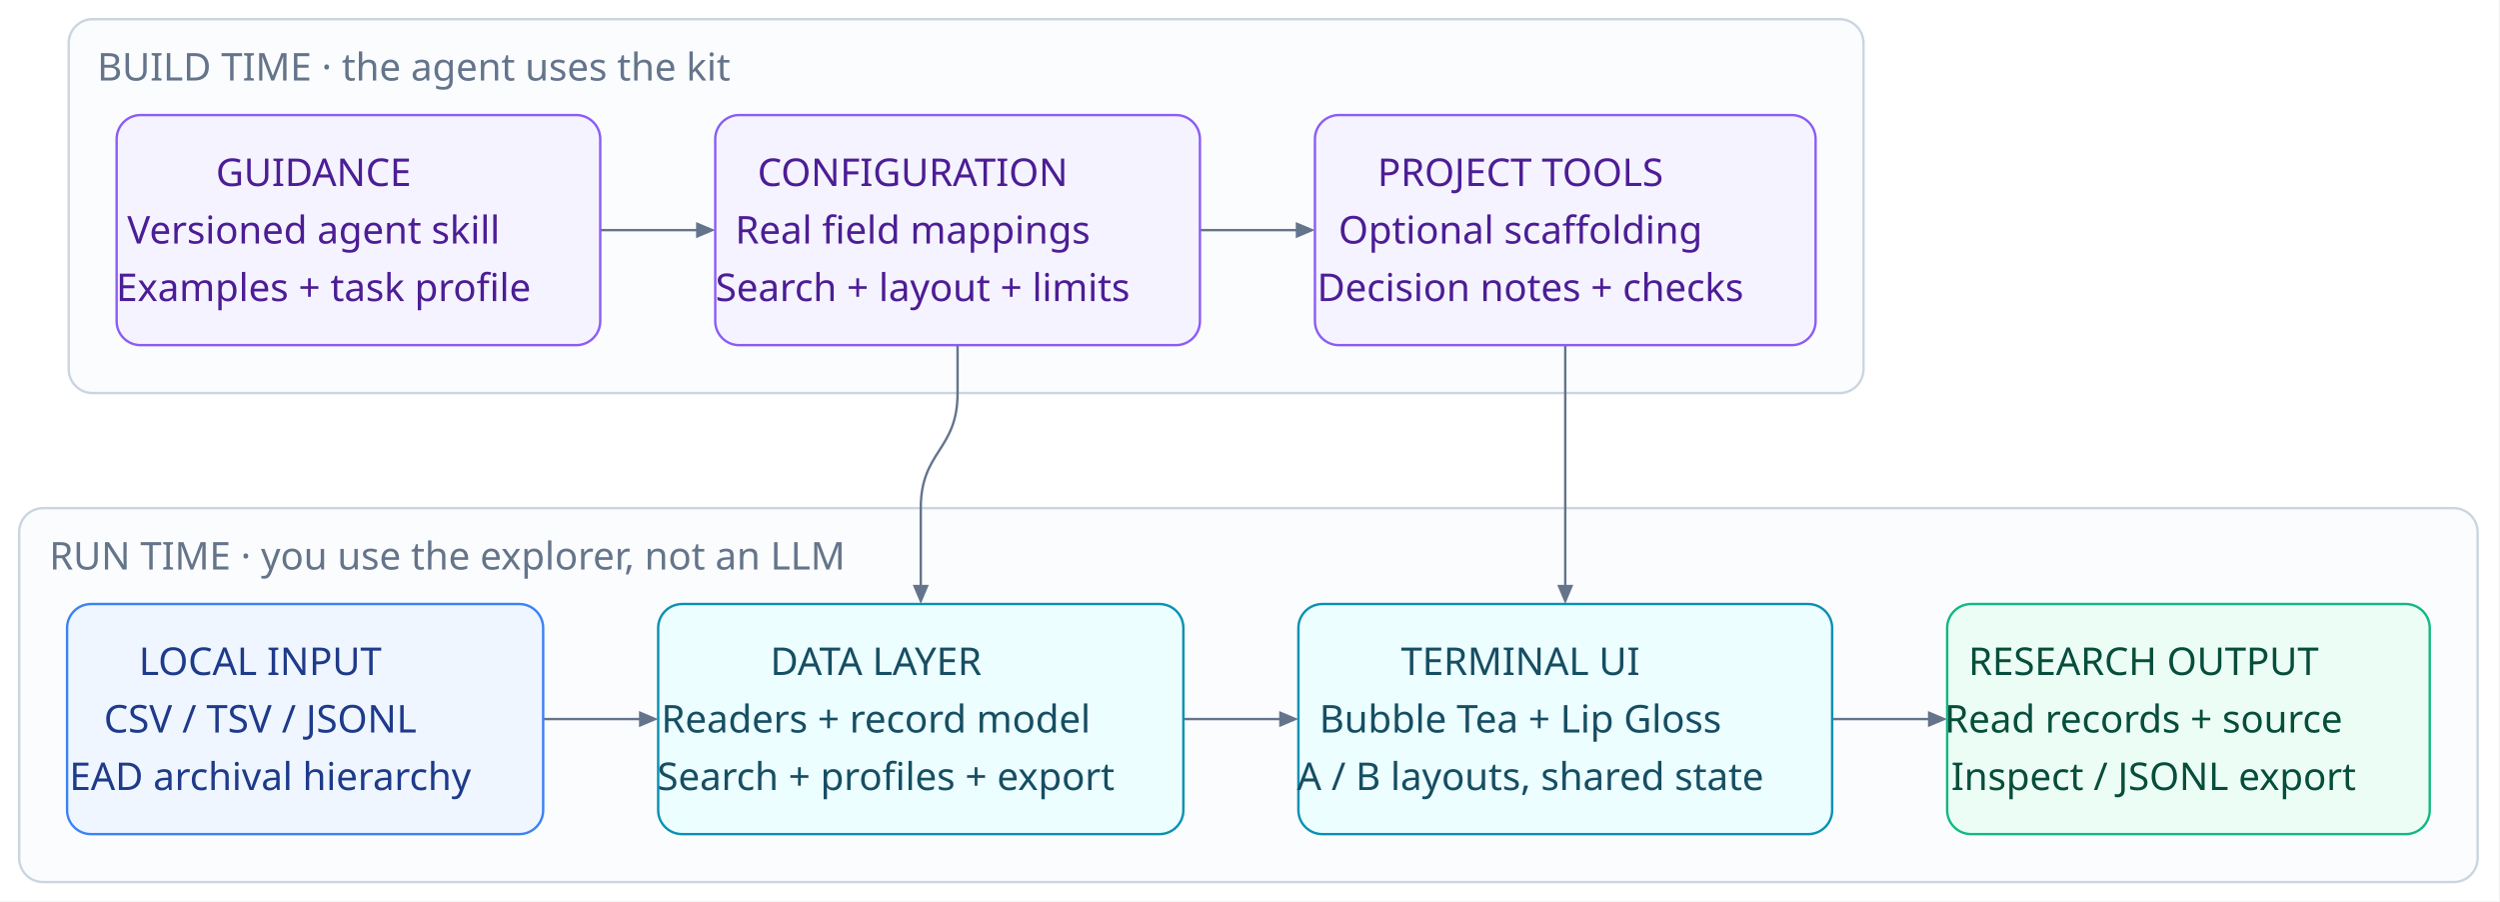
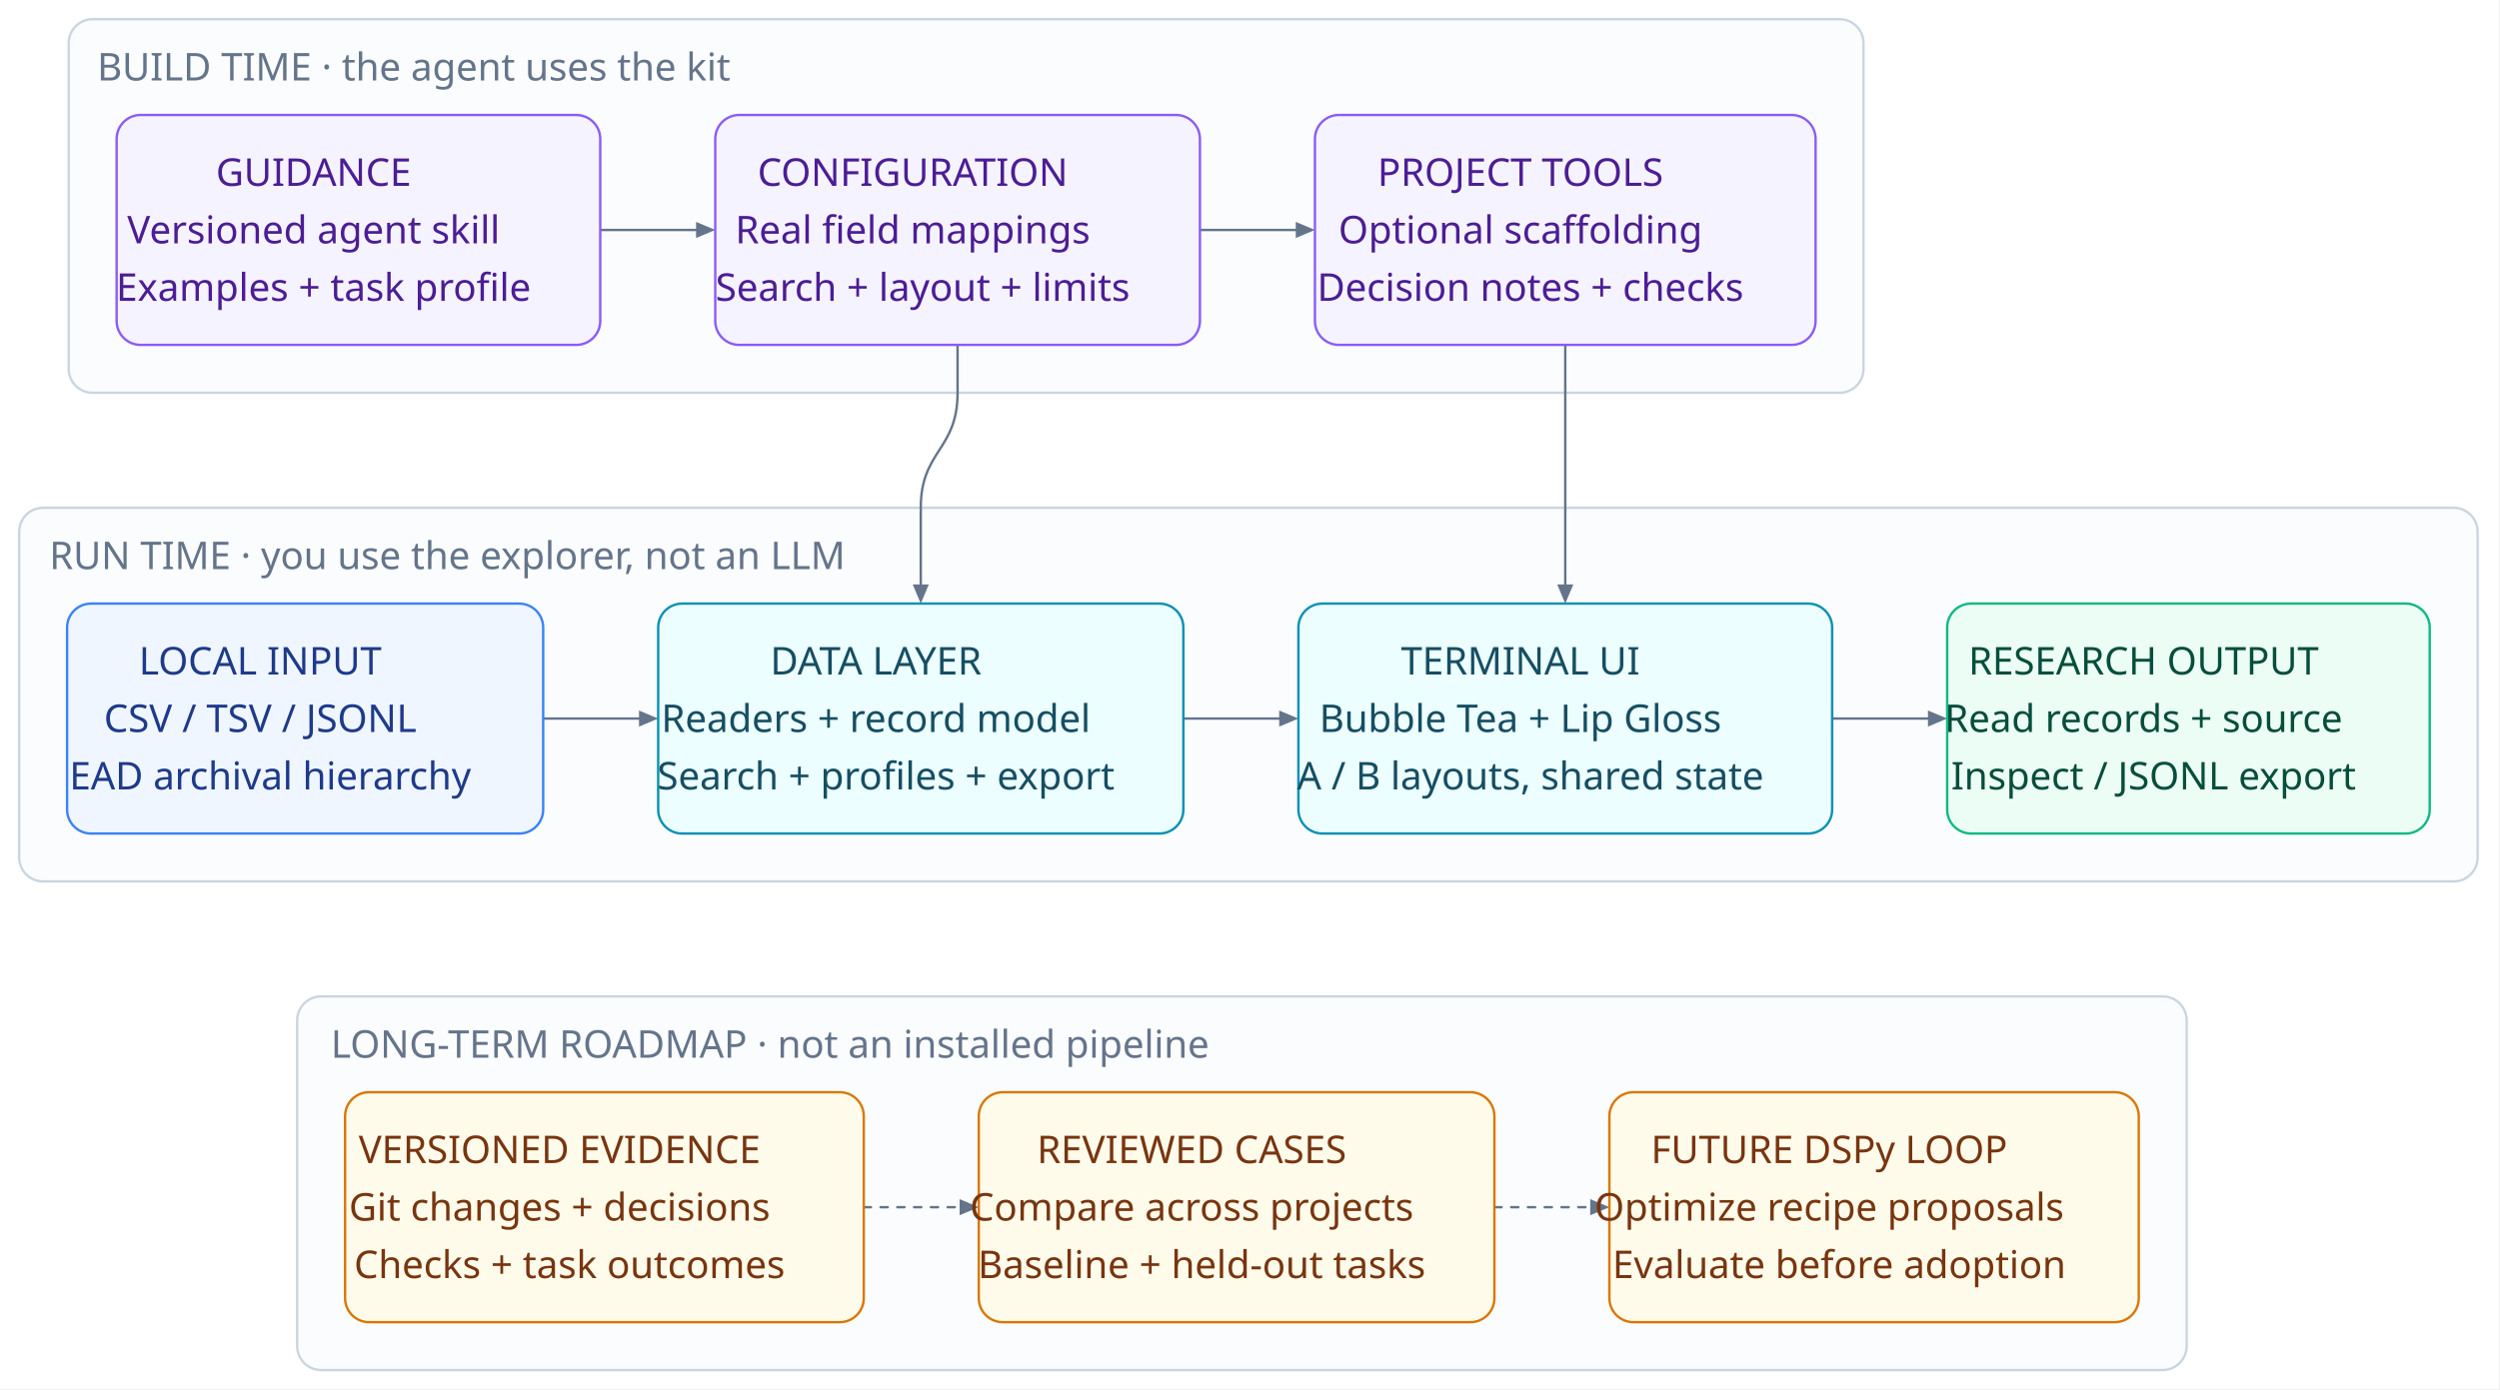
- <svg xmlns="http://www.w3.org/2000/svg" class="pele pele-flowchart" viewBox="0 0 1043 376" width="1043" height="376" style="max-width:100%;height:auto;--_bg:var(--pele-bg,#fff);--_fg:var(--pele-fg,#1f1f1f);--_m:var(--pele-muted,#6e6e6e);--_l:var(--pele-line,#1f1f1f);--_s:var(--pele-surface,#f3f3f3);--_a:var(--pele-surface-alt,#e6e6e6);--_b:var(--pele-border,#8a8a8a);--_c:var(--pele-accent,#5b7bd5);color:#172033;--_r:var(--pele-radius,4px);--_fm:var(--pele-font-mono,monospace);font:16px sans-serif;letter-spacing:normal;word-spacing:normal;text-transform:none;direction:ltr;font-family:var(--pele-font,sans-serif)" fill="#172033" role="graphics-document document" aria-roledescription="flowchart">
+ <svg xmlns="http://www.w3.org/2000/svg" class="pele pele-flowchart" viewBox="0 0 1043 580" width="1043" height="580" style="max-width:100%;height:auto;--_bg:var(--pele-bg,#fff);--_fg:var(--pele-fg,#1f1f1f);--_m:var(--pele-muted,#6e6e6e);--_l:var(--pele-line,#1f1f1f);--_s:var(--pele-surface,#f3f3f3);--_a:var(--pele-surface-alt,#e6e6e6);--_b:var(--pele-border,#8a8a8a);--_c:var(--pele-accent,#5b7bd5);color:#172033;--_r:var(--pele-radius,4px);--_fm:var(--pele-font-mono,monospace);font:16px sans-serif;letter-spacing:normal;word-spacing:normal;text-transform:none;direction:ltr;font-family:var(--pele-font,sans-serif)" fill="#172033" role="graphics-document document" aria-roledescription="flowchart">
  <rect width="100%" height="100%" fill="#ffffff" />
  <g class="pele-clusters">
+     <g class="pele-cluster" data-id="learning">
+       <rect x="124.03" y="416" width="788.62" height="156" fill="#f8fafc" fill-opacity="0.5" stroke="#cbd5e1" style="rx:10px" />
+     </g>
    <g class="pele-cluster" data-id="runtime">
      <rect x="8" y="212" width="1026.08" height="156" fill="#f8fafc" fill-opacity="0.5" stroke="#cbd5e1" style="rx:10px" />
      <text class="pele-cluster-label" fill="#64748b" x="186.7" y="237.6" text-anchor="middle">RUN TIME · you use the explorer, not an LLM</text>
    </g>
    <g class="pele-cluster" data-id="build">
      <rect x="28.68" y="8" width="749.09" height="156" fill="#f8fafc" fill-opacity="0.5" stroke="#cbd5e1" style="rx:10px" />
      <text class="pele-cluster-label" fill="#64748b" x="172.71" y="33.6" text-anchor="middle">BUILD TIME · the agent uses the kit</text>
    </g>
  </g>
  <g class="pele-edges" fill="none" stroke="#64748b" stroke-linecap="round">
    <g class="pele-edge" data-id="L_skill_recipe_0">
      <path d="M250.52,96L291.52,96" />
      <path class="pele-marker" d="M298.52,96L290.52,99.36L290.52,92.64Z" fill="#64748b" stroke="none" />
    </g>
    <g class="pele-edge" data-id="L_recipe_tooling_0">
      <path d="M500.81,96L541.81,96" />
      <path class="pele-marker" d="M548.81,96L540.81,99.36L540.81,92.64Z" fill="#64748b" stroke="none" />
    </g>
    <g class="pele-edge" data-id="L_source_data_0">
      <path d="M226.7,300L267.7,300" />
      <path class="pele-marker" d="M274.7,300L266.7,303.36L266.7,296.64Z" fill="#64748b" stroke="none" />
    </g>
    <g class="pele-edge" data-id="L_data_ui_0">
      <path d="M493.9,300L534.9,300" />
      <path class="pele-marker" d="M541.9,300L533.9,303.36L533.9,296.64Z" fill="#64748b" stroke="none" />
    </g>
    <g class="pele-edge" data-id="L_ui_result_0">
      <path d="M764.67,300L805.67,300" />
      <path class="pele-marker" d="M812.67,300L804.67,303.36L804.67,296.64Z" fill="#64748b" stroke="none" />
    </g>
    <g class="pele-edge" data-id="L_recipe_data_0">
      <path d="M399.66,144L399.66,164C399.66,188 384.3,188 384.3,212L384.3,245" />
      <path class="pele-marker" d="M384.3,252L380.94,244L387.66,244Z" fill="#64748b" stroke="none" />
    </g>
    <g class="pele-edge" data-id="L_tooling_ui_0">
      <path d="M653.29,144L653.29,245" />
      <path class="pele-marker" d="M653.29,252L649.93,244L656.65,244Z" fill="#64748b" stroke="none" />
+     </g>
+     <g class="pele-edge" data-id="L_evidence_cases_0">
+       <path d="M360.51,504L401.51,504" stroke-dasharray="3 4" />
+       <path class="pele-marker" d="M408.51,504L400.51,507.36L400.51,500.64Z" fill="#64748b" stroke="none" />
+     </g>
+     <g class="pele-edge" data-id="L_cases_dspy_0">
+       <path d="M623.71,504L664.71,504" stroke-dasharray="3 4" />
+       <path class="pele-marker" d="M671.71,504L663.71,507.36L663.71,500.64Z" fill="#64748b" stroke="none" />
+     </g>
+   </g>
+   <g class="pele-cluster-titles">
+     <g class="pele-cluster-title" data-id="learning">
+       <text fill="none" stroke="color-mix(in srgb,#f8fafc 50%,#ffffff)" stroke-width="5" stroke-linejoin="round" x="321.39" y="441.6" text-anchor="middle">LONG-TERM ROADMAP · not an installed pipeline</text>
+       <text class="pele-cluster-label" fill="#64748b" x="321.39" y="441.6" text-anchor="middle">LONG-TERM ROADMAP · not an installed pipeline</text>
    </g>
  </g>
  <g class="pele-nodes">
    <g class="pele-node pele-shape-rect agent" data-id="skill" transform="translate(149.6,96)">
      <rect x="-100.92" y="-48" width="201.84" height="96" fill="#f8fafc" stroke="#cbd5e1" style="rx:10px;fill:#f5f3ff;stroke:#8b5cf6;" />
      <text class="pele-label" style="fill:#4c1d95;" text-anchor="middle" xml:space="preserve">
        <tspan x="0" y="-18.4">GUIDANCE</tspan>
        <tspan x="0" y="5.6">Versioned agent skill</tspan>
        <tspan x="0" y="29.6">Examples + task profile</tspan>
      </text>
    </g>
    <g class="pele-node pele-shape-rect agent" data-id="recipe" transform="translate(399.66,96)">
      <rect x="-101.14" y="-48" width="202.29" height="96" fill="#f8fafc" stroke="#cbd5e1" style="rx:10px;fill:#f5f3ff;stroke:#8b5cf6;" />
      <text class="pele-label" style="fill:#4c1d95;" text-anchor="middle" xml:space="preserve">
        <tspan x="0" y="-18.4">CONFIGURATION</tspan>
        <tspan x="0" y="5.6">Real field mappings</tspan>
        <tspan x="0" y="29.6">Search + layout + limits</tspan>
      </text>
    </g>
    <g class="pele-node pele-shape-rect agent" data-id="tooling" transform="translate(653.29,96)">
      <rect x="-104.48" y="-48" width="208.96" height="96" fill="#f8fafc" stroke="#cbd5e1" style="rx:10px;fill:#f5f3ff;stroke:#8b5cf6;" />
      <text class="pele-label" style="fill:#4c1d95;" text-anchor="middle" xml:space="preserve">
        <tspan x="0" y="-18.4">PROJECT TOOLS</tspan>
        <tspan x="0" y="5.6">Optional scaffolding</tspan>
        <tspan x="0" y="29.6">Decision notes + checks</tspan>
      </text>
    </g>
    <g class="pele-node pele-shape-rect input" data-id="source" transform="translate(127.35,300)">
      <rect x="-99.35" y="-48" width="198.7" height="96" fill="#f8fafc" stroke="#cbd5e1" style="rx:10px;fill:#eff6ff;stroke:#3b82f6;" />
      <text class="pele-label" style="fill:#1e3a8a;" text-anchor="middle" xml:space="preserve">
        <tspan x="0" y="-18.4">LOCAL INPUT</tspan>
        <tspan x="0" y="5.6">CSV / TSV / JSONL</tspan>
        <tspan x="0" y="29.6">EAD archival hierarchy</tspan>
      </text>
    </g>
    <g class="pele-node pele-shape-rect core" data-id="data" transform="translate(384.3,300)">
      <rect x="-109.6" y="-48" width="219.2" height="96" fill="#f8fafc" stroke="#cbd5e1" style="rx:10px;fill:#ecfeff;stroke:#0891b2;" />
      <text class="pele-label" style="fill:#164e63;" text-anchor="middle" xml:space="preserve">
        <tspan x="0" y="-18.4">DATA LAYER</tspan>
        <tspan x="0" y="5.6">Readers + record model</tspan>
        <tspan x="0" y="29.6">Search + profiles + export</tspan>
      </text>
    </g>
    <g class="pele-node pele-shape-rect core" data-id="ui" transform="translate(653.29,300)">
      <rect x="-111.38" y="-48" width="222.77" height="96" fill="#f8fafc" stroke="#cbd5e1" style="rx:10px;fill:#ecfeff;stroke:#0891b2;" />
      <text class="pele-label" style="fill:#164e63;" text-anchor="middle" xml:space="preserve">
        <tspan x="0" y="-18.4">TERMINAL UI</tspan>
        <tspan x="0" y="5.6">Bubble Tea + Lip Gloss</tspan>
        <tspan x="0" y="29.6">A / B layouts, shared state</tspan>
      </text>
    </g>
    <g class="pele-node pele-shape-rect output" data-id="result" transform="translate(913.38,300)">
      <rect x="-100.7" y="-48" width="201.41" height="96" fill="#f8fafc" stroke="#cbd5e1" style="rx:10px;fill:#ecfdf5;stroke:#10b981;" />
      <text class="pele-label" style="fill:#064e3b;" text-anchor="middle" xml:space="preserve">
        <tspan x="0" y="-18.4">RESEARCH OUTPUT</tspan>
        <tspan x="0" y="5.6">Read records + source</tspan>
        <tspan x="0" y="29.6">Inspect / JSONL export</tspan>
      </text>
    </g>
+     <g class="pele-node pele-shape-rect optional" data-id="evidence" transform="translate(252.27,504)">
+       <rect x="-108.24" y="-48" width="216.48" height="96" fill="#f8fafc" stroke="#cbd5e1" style="rx:10px;fill:#fffbeb;stroke:#d97706;" />
+       <text class="pele-label" style="fill:#78350f;" text-anchor="middle" xml:space="preserve">
+         <tspan x="0" y="-18.4">VERSIONED EVIDENCE</tspan>
+         <tspan x="0" y="5.6">Git changes + decisions</tspan>
+         <tspan x="0" y="29.6">Checks + task outcomes</tspan>
+       </text>
+     </g>
+     <g class="pele-node pele-shape-rect optional" data-id="cases" transform="translate(516.11,504)">
+       <rect x="-107.6" y="-48" width="215.2" height="96" fill="#f8fafc" stroke="#cbd5e1" style="rx:10px;fill:#fffbeb;stroke:#d97706;" />
+       <text class="pele-label" style="fill:#78350f;" text-anchor="middle" xml:space="preserve">
+         <tspan x="0" y="-18.4">REVIEWED CASES</tspan>
+         <tspan x="0" y="5.6">Compare across projects</tspan>
+         <tspan x="0" y="29.6">Baseline + held-out tasks</tspan>
+       </text>
+     </g>
+     <g class="pele-node pele-shape-rect optional" data-id="dspy" transform="translate(782.18,504)">
+       <rect x="-110.47" y="-48" width="220.94" height="96" fill="#f8fafc" stroke="#cbd5e1" style="rx:10px;fill:#fffbeb;stroke:#d97706;" />
+       <text class="pele-label" style="fill:#78350f;" text-anchor="middle" xml:space="preserve">
+         <tspan x="0" y="-18.4">FUTURE DSPy LOOP</tspan>
+         <tspan x="0" y="5.6">Optimize recipe proposals</tspan>
+         <tspan x="0" y="29.6">Evaluate before adoption</tspan>
+       </text>
+     </g>
  </g>
</svg>
